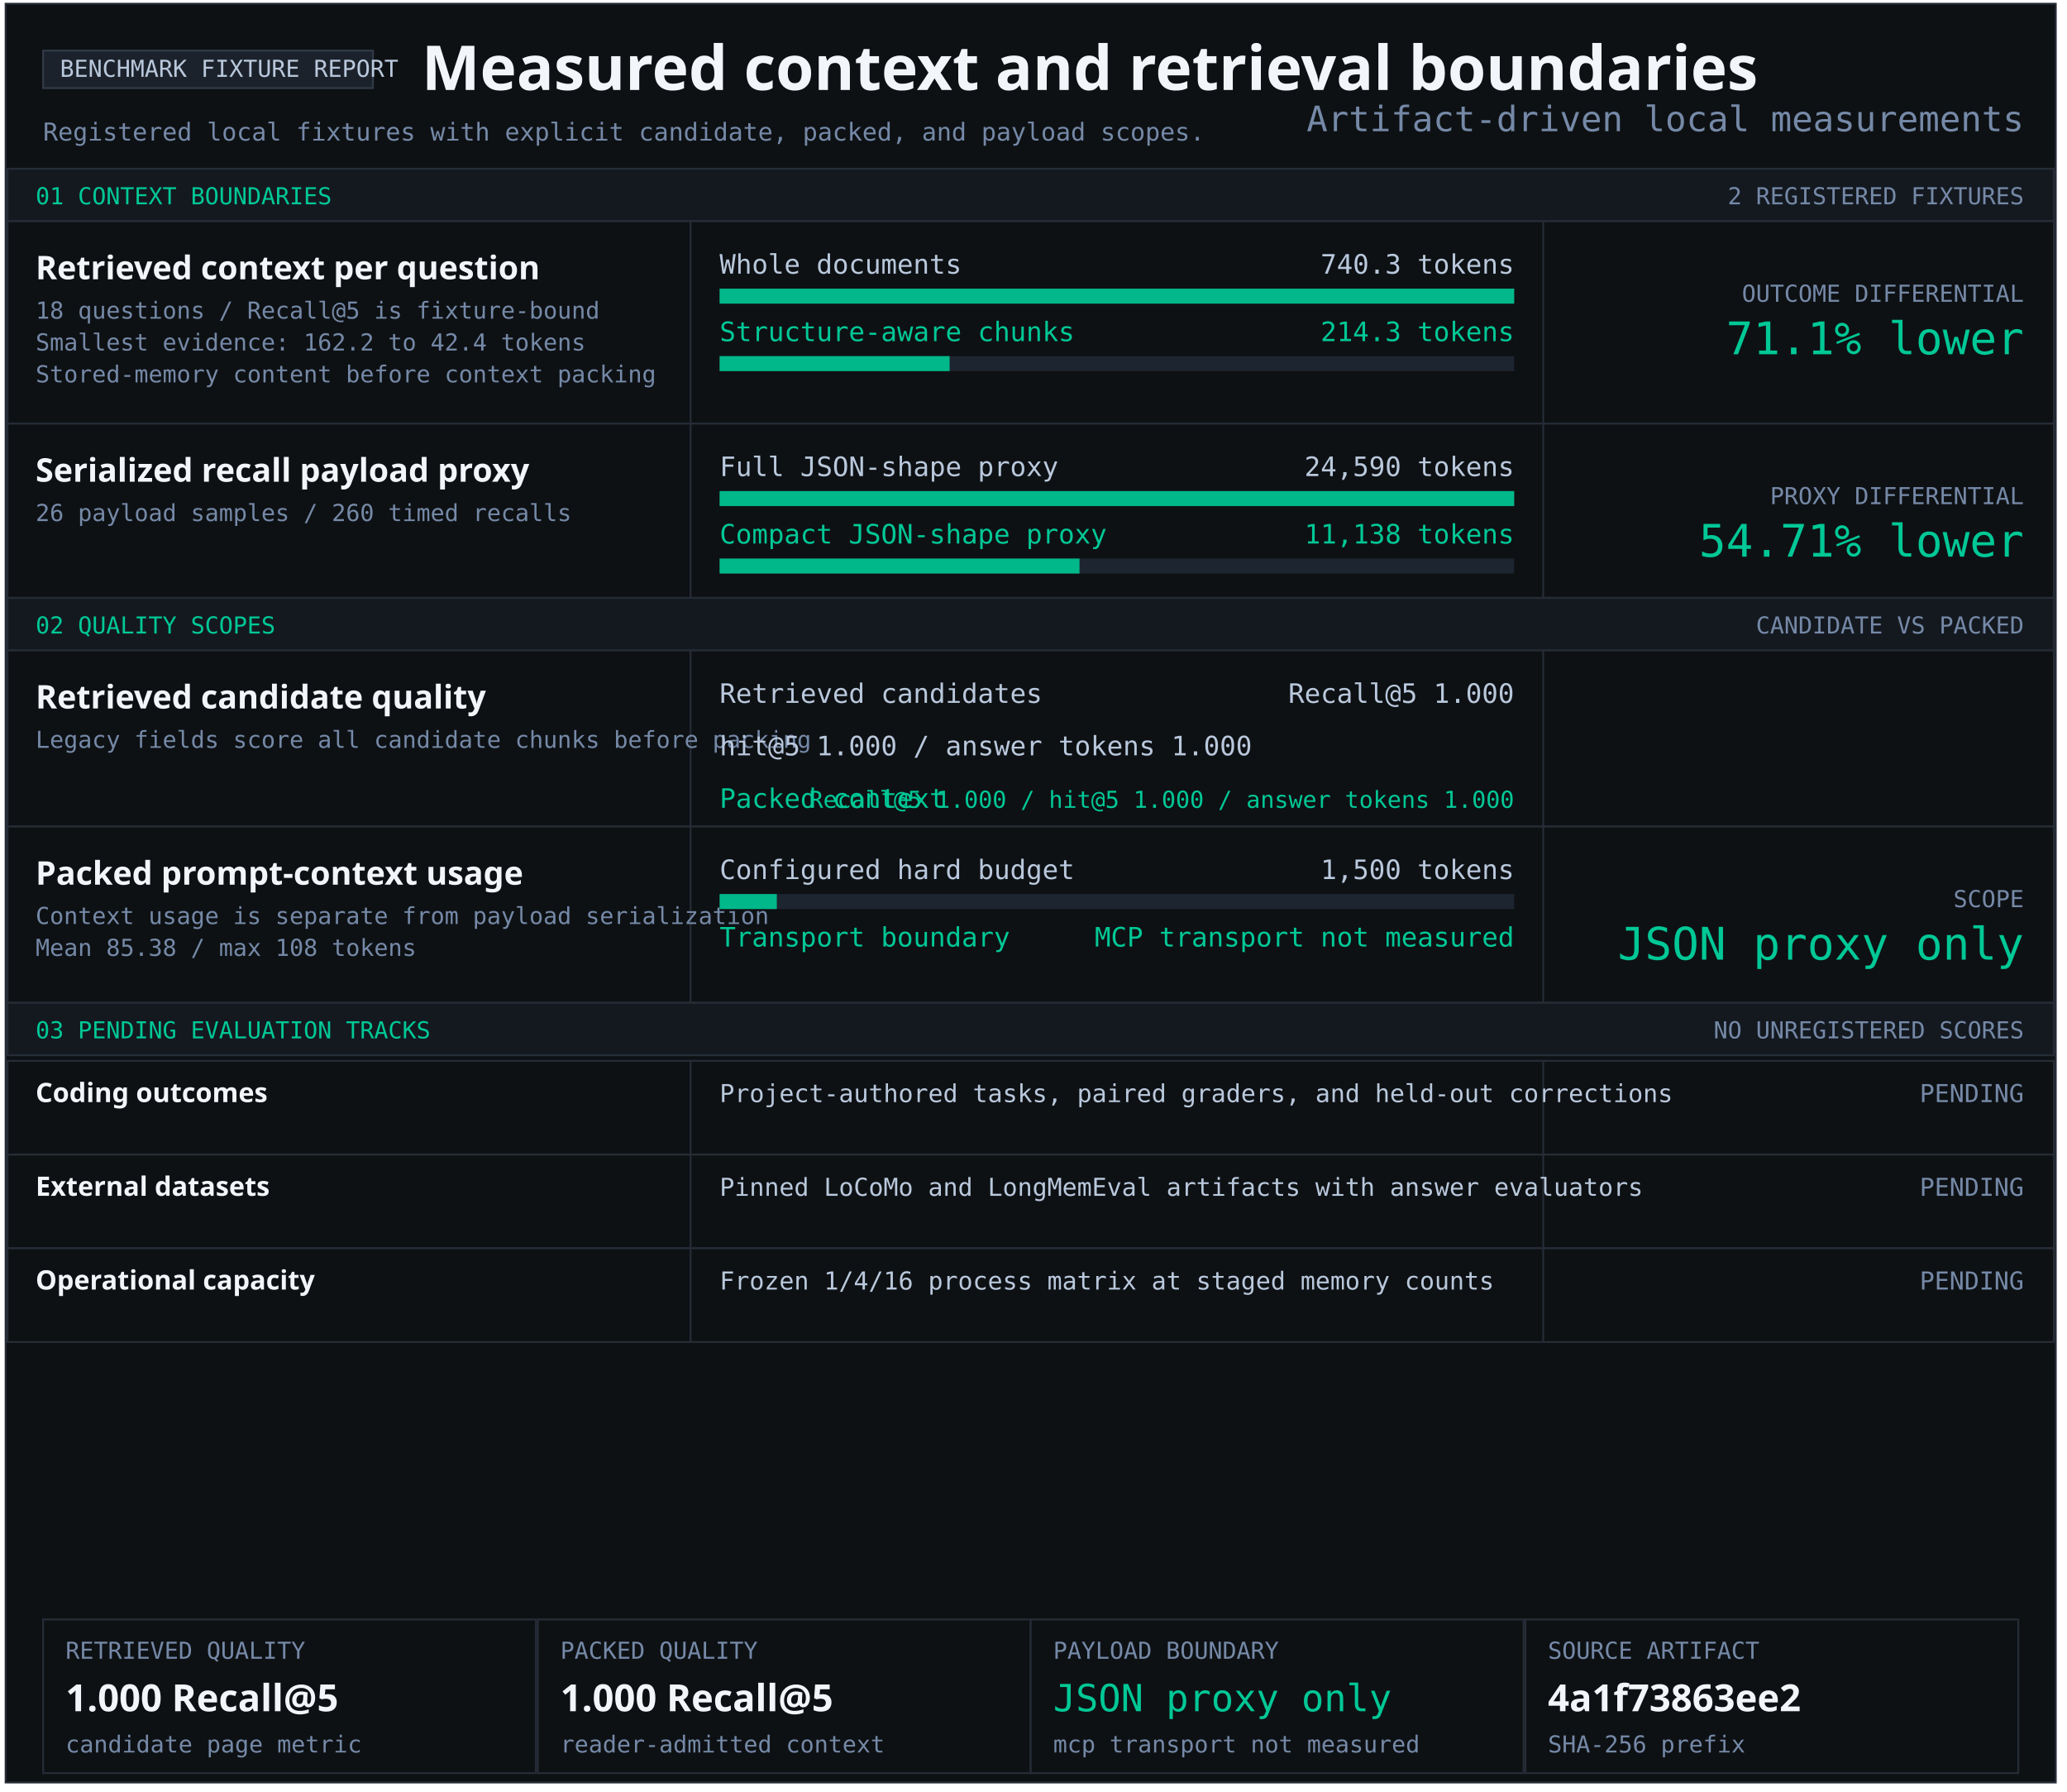
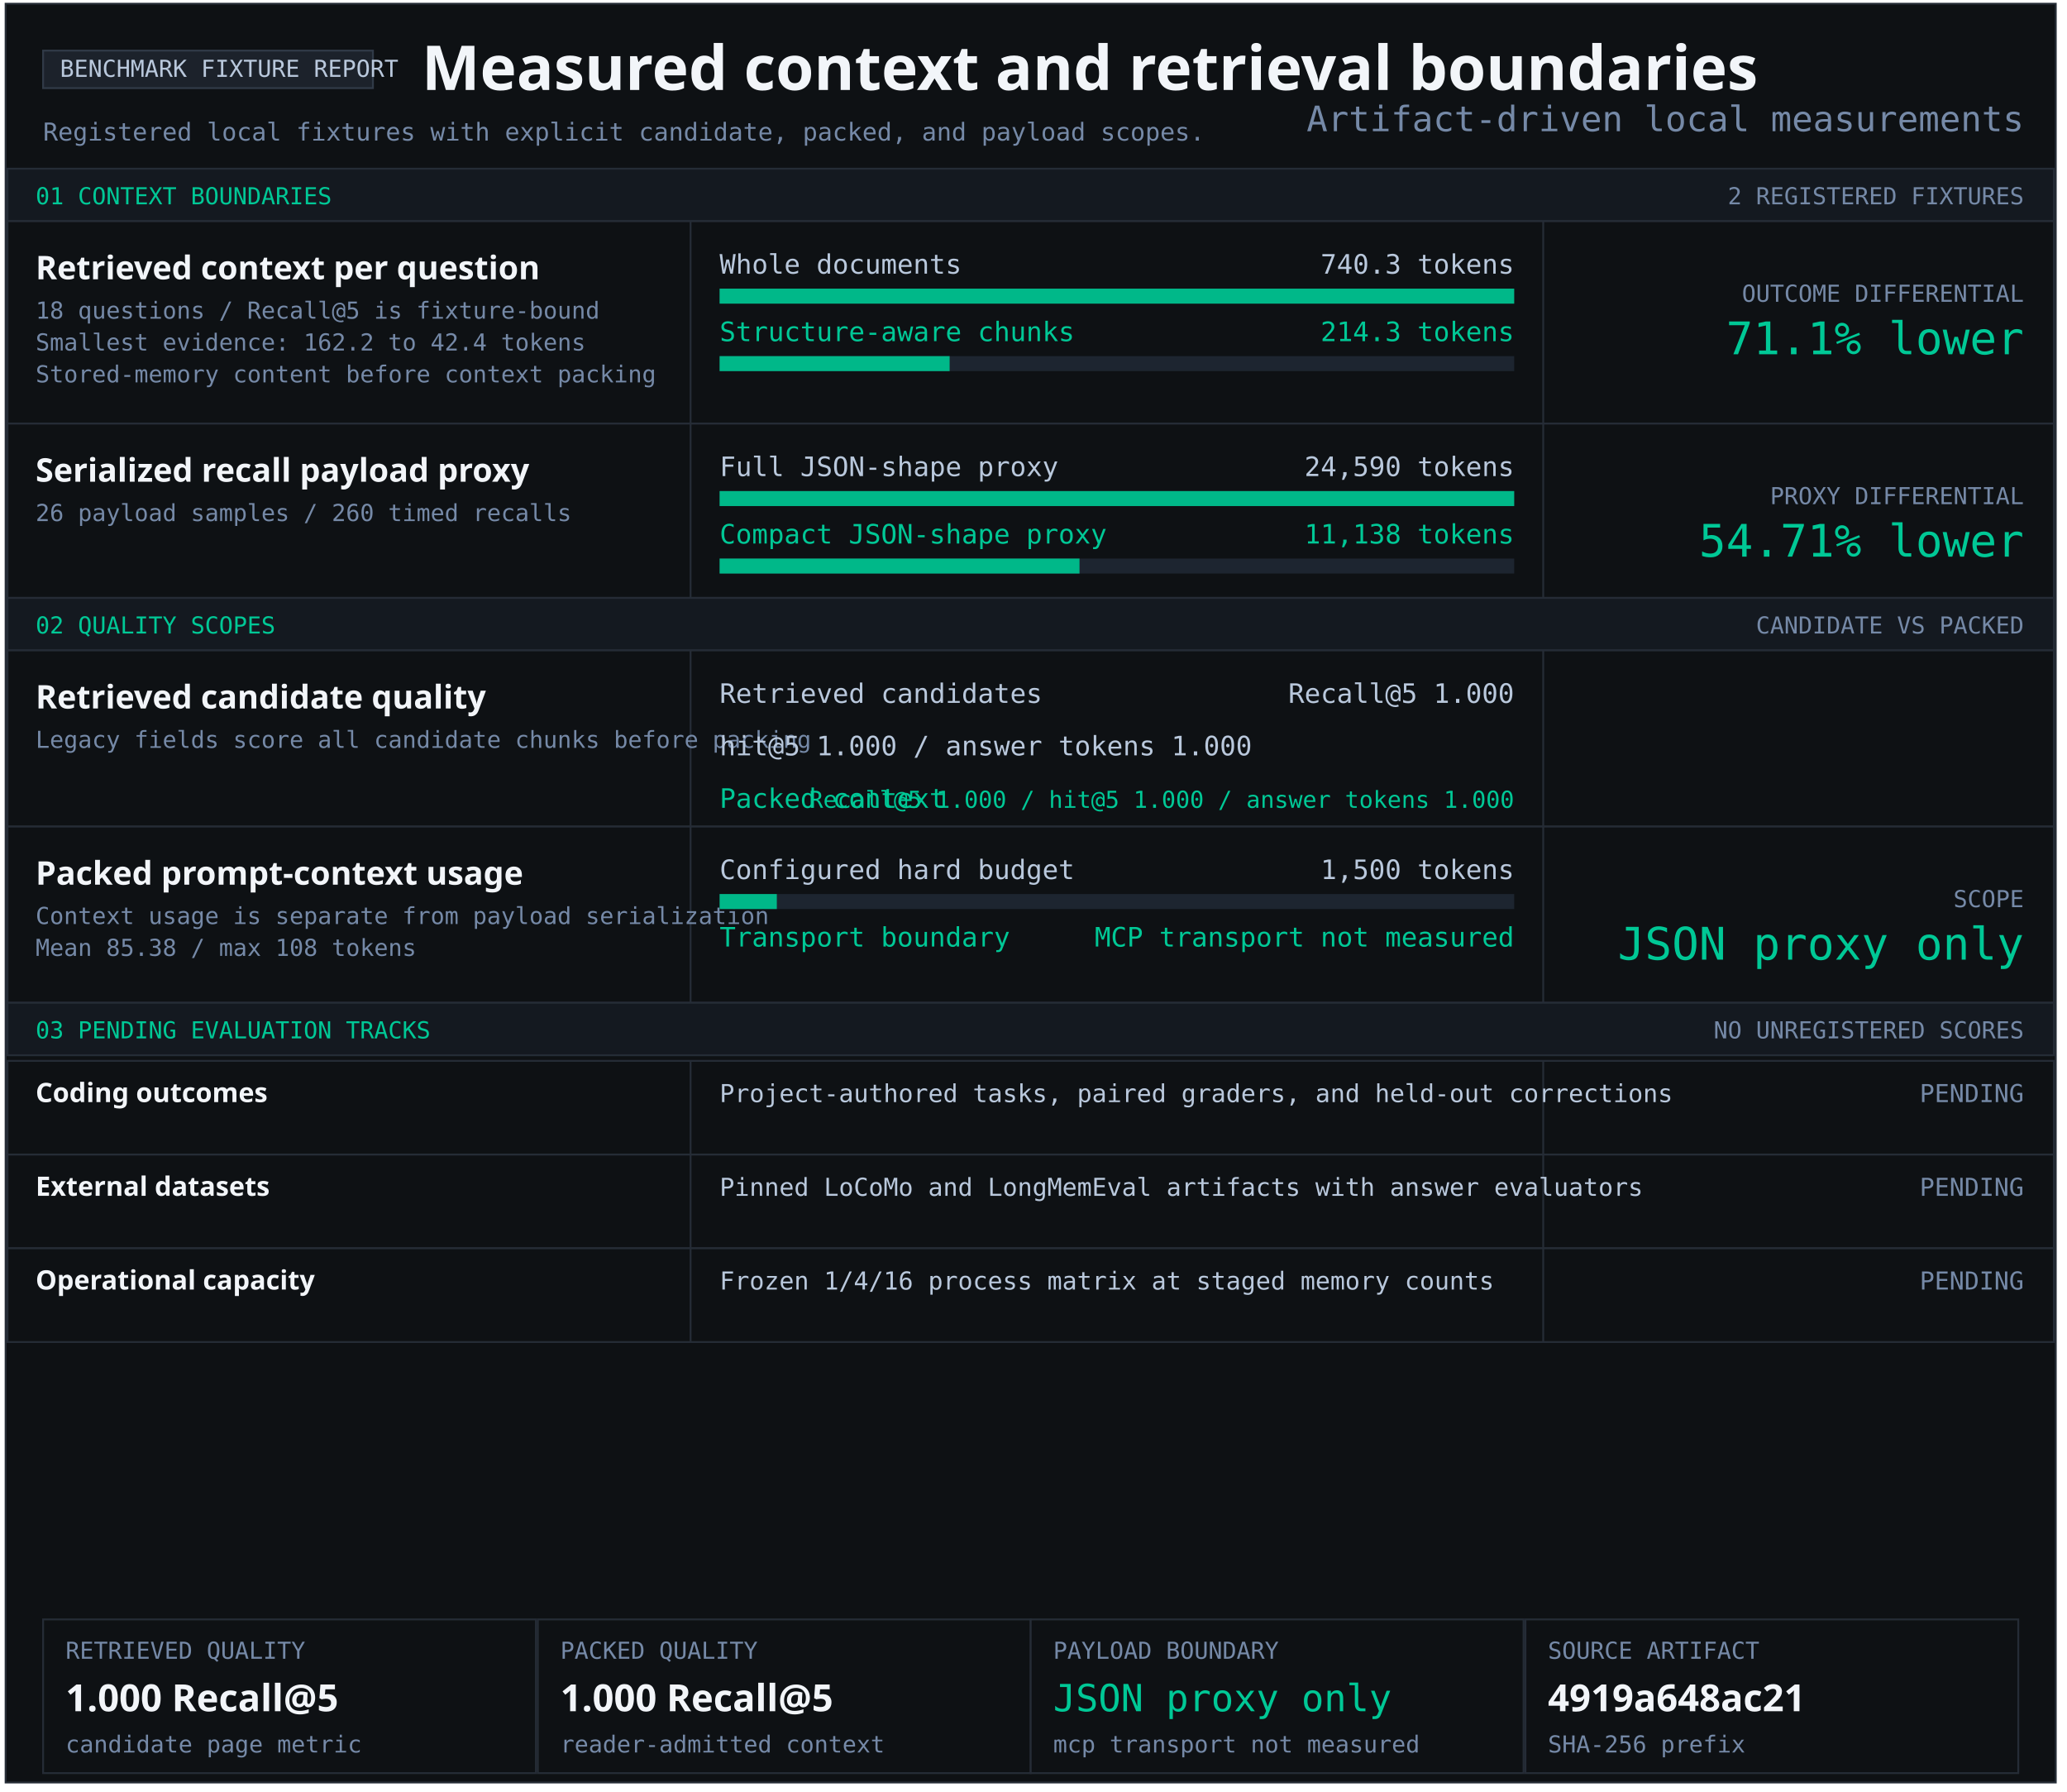
<svg xmlns="http://www.w3.org/2000/svg" width="1103" height="956" viewBox="0 0 1103 956" role="img" aria-labelledby="title desc">
  <style>text{font-family:Consolas,monospace;fill:#b9c8dc} .heading{font-family:Segoe UI,sans-serif;font-weight:700;fill:#f2f5f9} .green{fill:#00c896}.muted{fill:#7589a7}</style>
  <rect x="3" y="2" width="1094" height="949" fill="#0e1114" stroke="#252c36" />
  <rect x="23" y="27" width="176" height="20" fill="#1c222b" stroke="#303a47" />
  <text x="32" y="41" font-size="12.5" text-anchor="start">BENCHMARK FIXTURE REPORT</text>
  <text x="225" y="48" font-size="33" class="heading" text-anchor="start">Measured context and retrieval boundaries</text>
  <text x="23" y="75" font-size="13.2" class="muted" text-anchor="start">Registered local fixtures with explicit candidate, packed, and payload scopes.</text>
  <rect x="4" y="90" width="1092" height="28" fill="#141920" stroke="#252c36" />
  <text x="19" y="109" font-size="12.5" class="green" text-anchor="start">01 CONTEXT BOUNDARIES</text>
  <text x="1080" y="109" font-size="12.5" class="muted" text-anchor="end">2 REGISTERED FIXTURES</text>
  <rect x="4" y="118" width="1092" height="108" fill="#0e1114" stroke="#252c36" />
  <rect x="368" y="118" width="1" height="108" fill="#252c36" />
  <rect x="823" y="118" width="1" height="108" fill="#252c36" />
  <g aria-label="Structure-aware chunking; 740.3 to 214.3 tokens">
    <text x="19" y="149" font-size="17.4" class="heading" text-anchor="start">Retrieved context per question</text>
    <text x="19" y="170" font-size="12.5" class="muted" text-anchor="start">18 questions / Recall@5 is fixture-bound</text>
    <text x="19" y="187" font-size="12.5" class="muted" text-anchor="start">Smallest evidence: 162.2 to 42.4 tokens</text>
    <text x="19" y="204" font-size="12.5" class="muted" text-anchor="start">Stored-memory content before context packing</text>
    <text x="384" y="146" font-size="14.3" text-anchor="start">Whole documents</text>
    <text x="808" y="146" font-size="14.3" text-anchor="end">740.3 tokens</text>
    <rect x="384" y="154" width="424" height="8" fill="#1d2530" />
    <rect x="384" y="154" width="424.00" height="8" fill="#00b889" />
    <text x="384" y="182" font-size="14.3" class="green" text-anchor="start">Structure-aware chunks</text>
    <text x="808" y="182" font-size="14.3" class="green" text-anchor="end">214.3 tokens</text>
    <rect x="384" y="190" width="424" height="8" fill="#1d2530" />
    <rect x="384" y="190" width="122.74" height="8" fill="#00b889" />
    <text x="1080" y="161" font-size="12.5" class="muted" text-anchor="end">OUTCOME DIFFERENTIAL</text>
    <text x="1080" y="189" font-size="24" class="green" text-anchor="end">71.1% lower</text>
  </g>
  <rect x="4" y="226" width="1092" height="93" fill="#0e1114" stroke="#252c36" />
  <rect x="368" y="226" width="1" height="93" fill="#252c36" />
  <rect x="823" y="226" width="1" height="93" fill="#252c36" />
  <g aria-label="Serialized JSON-shape payload proxy; 24,590 full; 11,138 compact">
    <text x="19" y="257" font-size="17.4" class="heading" text-anchor="start">Serialized recall payload proxy</text>
    <text x="19" y="278" font-size="12.5" class="muted" text-anchor="start">26 payload samples / 260 timed recalls</text>
    <text x="384" y="254" font-size="14.3" text-anchor="start">Full JSON-shape proxy</text>
    <text x="808" y="254" font-size="14.3" text-anchor="end">24,590 tokens</text>
    <rect x="384" y="262" width="424" height="8" fill="#1d2530" />
    <rect x="384" y="262" width="424.00" height="8" fill="#00b889" />
    <text x="384" y="290" font-size="14.3" class="green" text-anchor="start">Compact JSON-shape proxy</text>
    <text x="808" y="290" font-size="14.3" class="green" text-anchor="end">11,138 tokens</text>
    <rect x="384" y="298" width="424" height="8" fill="#1d2530" />
    <rect x="384" y="298" width="192.05" height="8" fill="#00b889" />
    <text x="1080" y="269" font-size="12.5" class="muted" text-anchor="end">PROXY DIFFERENTIAL</text>
    <text x="1080" y="297" font-size="24" class="green" text-anchor="end">54.71% lower</text>
  </g>
  <rect x="4" y="319" width="1092" height="28" fill="#141920" stroke="#252c36" />
  <text x="19" y="338" font-size="12.5" class="green" text-anchor="start">02 QUALITY SCOPES</text>
  <text x="1080" y="338" font-size="12.5" class="muted" text-anchor="end">CANDIDATE VS PACKED</text>
  <rect x="4" y="347" width="1092" height="94" fill="#0e1114" stroke="#252c36" />
  <rect x="368" y="347" width="1" height="94" fill="#252c36" />
  <rect x="823" y="347" width="1" height="94" fill="#252c36" />
  <g aria-label="Retrieved candidate quality and packed context quality">
    <text x="19" y="378" font-size="17.4" class="heading" text-anchor="start">Retrieved candidate quality</text>
    <text x="19" y="399" font-size="12.5" class="muted" text-anchor="start">Legacy fields score all candidate chunks before packing</text>
    <text x="384" y="375" font-size="14.3" text-anchor="start">Retrieved candidates</text>
    <text x="808" y="375" font-size="14.3" text-anchor="end">Recall@5 1.000</text>
    <text x="384" y="403" font-size="14.3" text-anchor="start">hit@5 1.000 / answer tokens 1.000</text>
    <text x="384" y="431" font-size="14.3" class="green" text-anchor="start">Packed context</text>
    <text x="808" y="431" font-size="12.5" class="green" text-anchor="end">Recall@5 1.000 / hit@5 1.000 / answer tokens 1.000</text>
  </g>
  <rect x="4" y="441" width="1092" height="94" fill="#0e1114" stroke="#252c36" />
  <rect x="368" y="441" width="1" height="94" fill="#252c36" />
  <rect x="823" y="441" width="1" height="94" fill="#252c36" />
  <text x="19" y="472" font-size="17.4" class="heading" text-anchor="start">Packed prompt-context usage</text>
  <text x="19" y="493" font-size="12.5" class="muted" text-anchor="start">Context usage is separate from payload serialization</text>
  <text x="19" y="510" font-size="12.5" class="muted" text-anchor="start">Mean 85.38 / max 108 tokens</text>
  <text x="384" y="469" font-size="14.3" text-anchor="start">Configured hard budget</text>
  <text x="808" y="469" font-size="14.3" text-anchor="end">1,500 tokens</text>
  <rect x="384" y="477" width="424" height="8" fill="#1d2530" />
  <rect x="384" y="477" width="30.53" height="8" fill="#00b889" />
  <text x="384" y="505" font-size="14.3" class="green" text-anchor="start">Transport boundary</text>
  <text x="808" y="505" font-size="14.3" class="green" text-anchor="end">MCP transport not measured</text>
  <text x="1080" y="484" font-size="12.5" class="muted" text-anchor="end">SCOPE</text>
  <text x="1080" y="512" font-size="24" class="green" text-anchor="end">JSON proxy only</text>
  <rect x="4" y="535" width="1092" height="28" fill="#141920" stroke="#252c36" />
  <text x="19" y="554" font-size="12.5" class="green" text-anchor="start">03 PENDING EVALUATION TRACKS</text>
  <text x="1080" y="554" font-size="12.5" class="muted" text-anchor="end">NO UNREGISTERED SCORES</text>
  <rect x="4" y="566" width="1092" height="50" fill="#0e1114" stroke="#252c36" />
  <rect x="368" y="566" width="1" height="50" fill="#252c36" />
  <rect x="823" y="566" width="1" height="50" fill="#252c36" />
  <text x="19" y="588" font-size="14.3" class="heading" text-anchor="start">Coding outcomes</text>
  <text x="384" y="588" font-size="13.2" text-anchor="start">Project-authored tasks, paired graders, and held-out corrections</text>
  <text x="1080" y="588" font-size="13.2" class="muted" text-anchor="end">PENDING</text>
  <rect x="4" y="616" width="1092" height="50" fill="#0e1114" stroke="#252c36" />
  <rect x="368" y="616" width="1" height="50" fill="#252c36" />
  <rect x="823" y="616" width="1" height="50" fill="#252c36" />
  <text x="19" y="638" font-size="14.3" class="heading" text-anchor="start">External datasets</text>
  <text x="384" y="638" font-size="13.2" text-anchor="start">Pinned LoCoMo and LongMemEval artifacts with answer evaluators</text>
  <text x="1080" y="638" font-size="13.2" class="muted" text-anchor="end">PENDING</text>
  <rect x="4" y="666" width="1092" height="50" fill="#0e1114" stroke="#252c36" />
  <rect x="368" y="666" width="1" height="50" fill="#252c36" />
  <rect x="823" y="666" width="1" height="50" fill="#252c36" />
  <text x="19" y="688" font-size="14.3" class="heading" text-anchor="start">Operational capacity</text>
  <text x="384" y="688" font-size="13.2" text-anchor="start">Frozen 1/4/16 process matrix at staged memory counts</text>
  <text x="1080" y="688" font-size="13.2" class="muted" text-anchor="end">PENDING</text>
  <rect x="23" y="864" width="263" height="82" fill="#0e1114" stroke="#252c36" />
  <text x="35" y="885" font-size="12.5" class="muted" text-anchor="start">RETRIEVED QUALITY</text>
  <text x="35" y="913" font-size="20" class="heading" text-anchor="start">1.000 Recall@5</text>
  <text x="35" y="935" font-size="12.5" class="muted" text-anchor="start">candidate page metric</text>
  <rect x="287" y="864" width="263" height="82" fill="#0e1114" stroke="#252c36" />
  <text x="299" y="885" font-size="12.5" class="muted" text-anchor="start">PACKED QUALITY</text>
  <text x="299" y="913" font-size="20" class="heading" text-anchor="start">1.000 Recall@5</text>
  <text x="299" y="935" font-size="12.5" class="muted" text-anchor="start">reader-admitted context</text>
  <rect x="550" y="864" width="263" height="82" fill="#0e1114" stroke="#252c36" />
  <text x="562" y="885" font-size="12.5" class="muted" text-anchor="start">PAYLOAD BOUNDARY</text>
  <text x="562" y="913" font-size="20" class="green" text-anchor="start">JSON proxy only</text>
  <text x="562" y="935" font-size="12.5" class="muted" text-anchor="start">mcp transport not measured</text>
  <rect x="814" y="864" width="263" height="82" fill="#0e1114" stroke="#252c36" />
  <text x="826" y="885" font-size="12.5" class="muted" text-anchor="start">SOURCE ARTIFACT</text>
-   <text x="826" y="913" font-size="20" class="heading" text-anchor="start">4a1f73863ee2</text>
+   <text x="826" y="913" font-size="20" class="heading" text-anchor="start">4919a648ac21</text>
  <text x="826" y="935" font-size="12.5" class="muted" text-anchor="start">SHA-256 prefix</text>
  <text x="1080" y="70" font-size="18.7" class="muted" text-anchor="end">Artifact-driven local measurements</text>
</svg>
